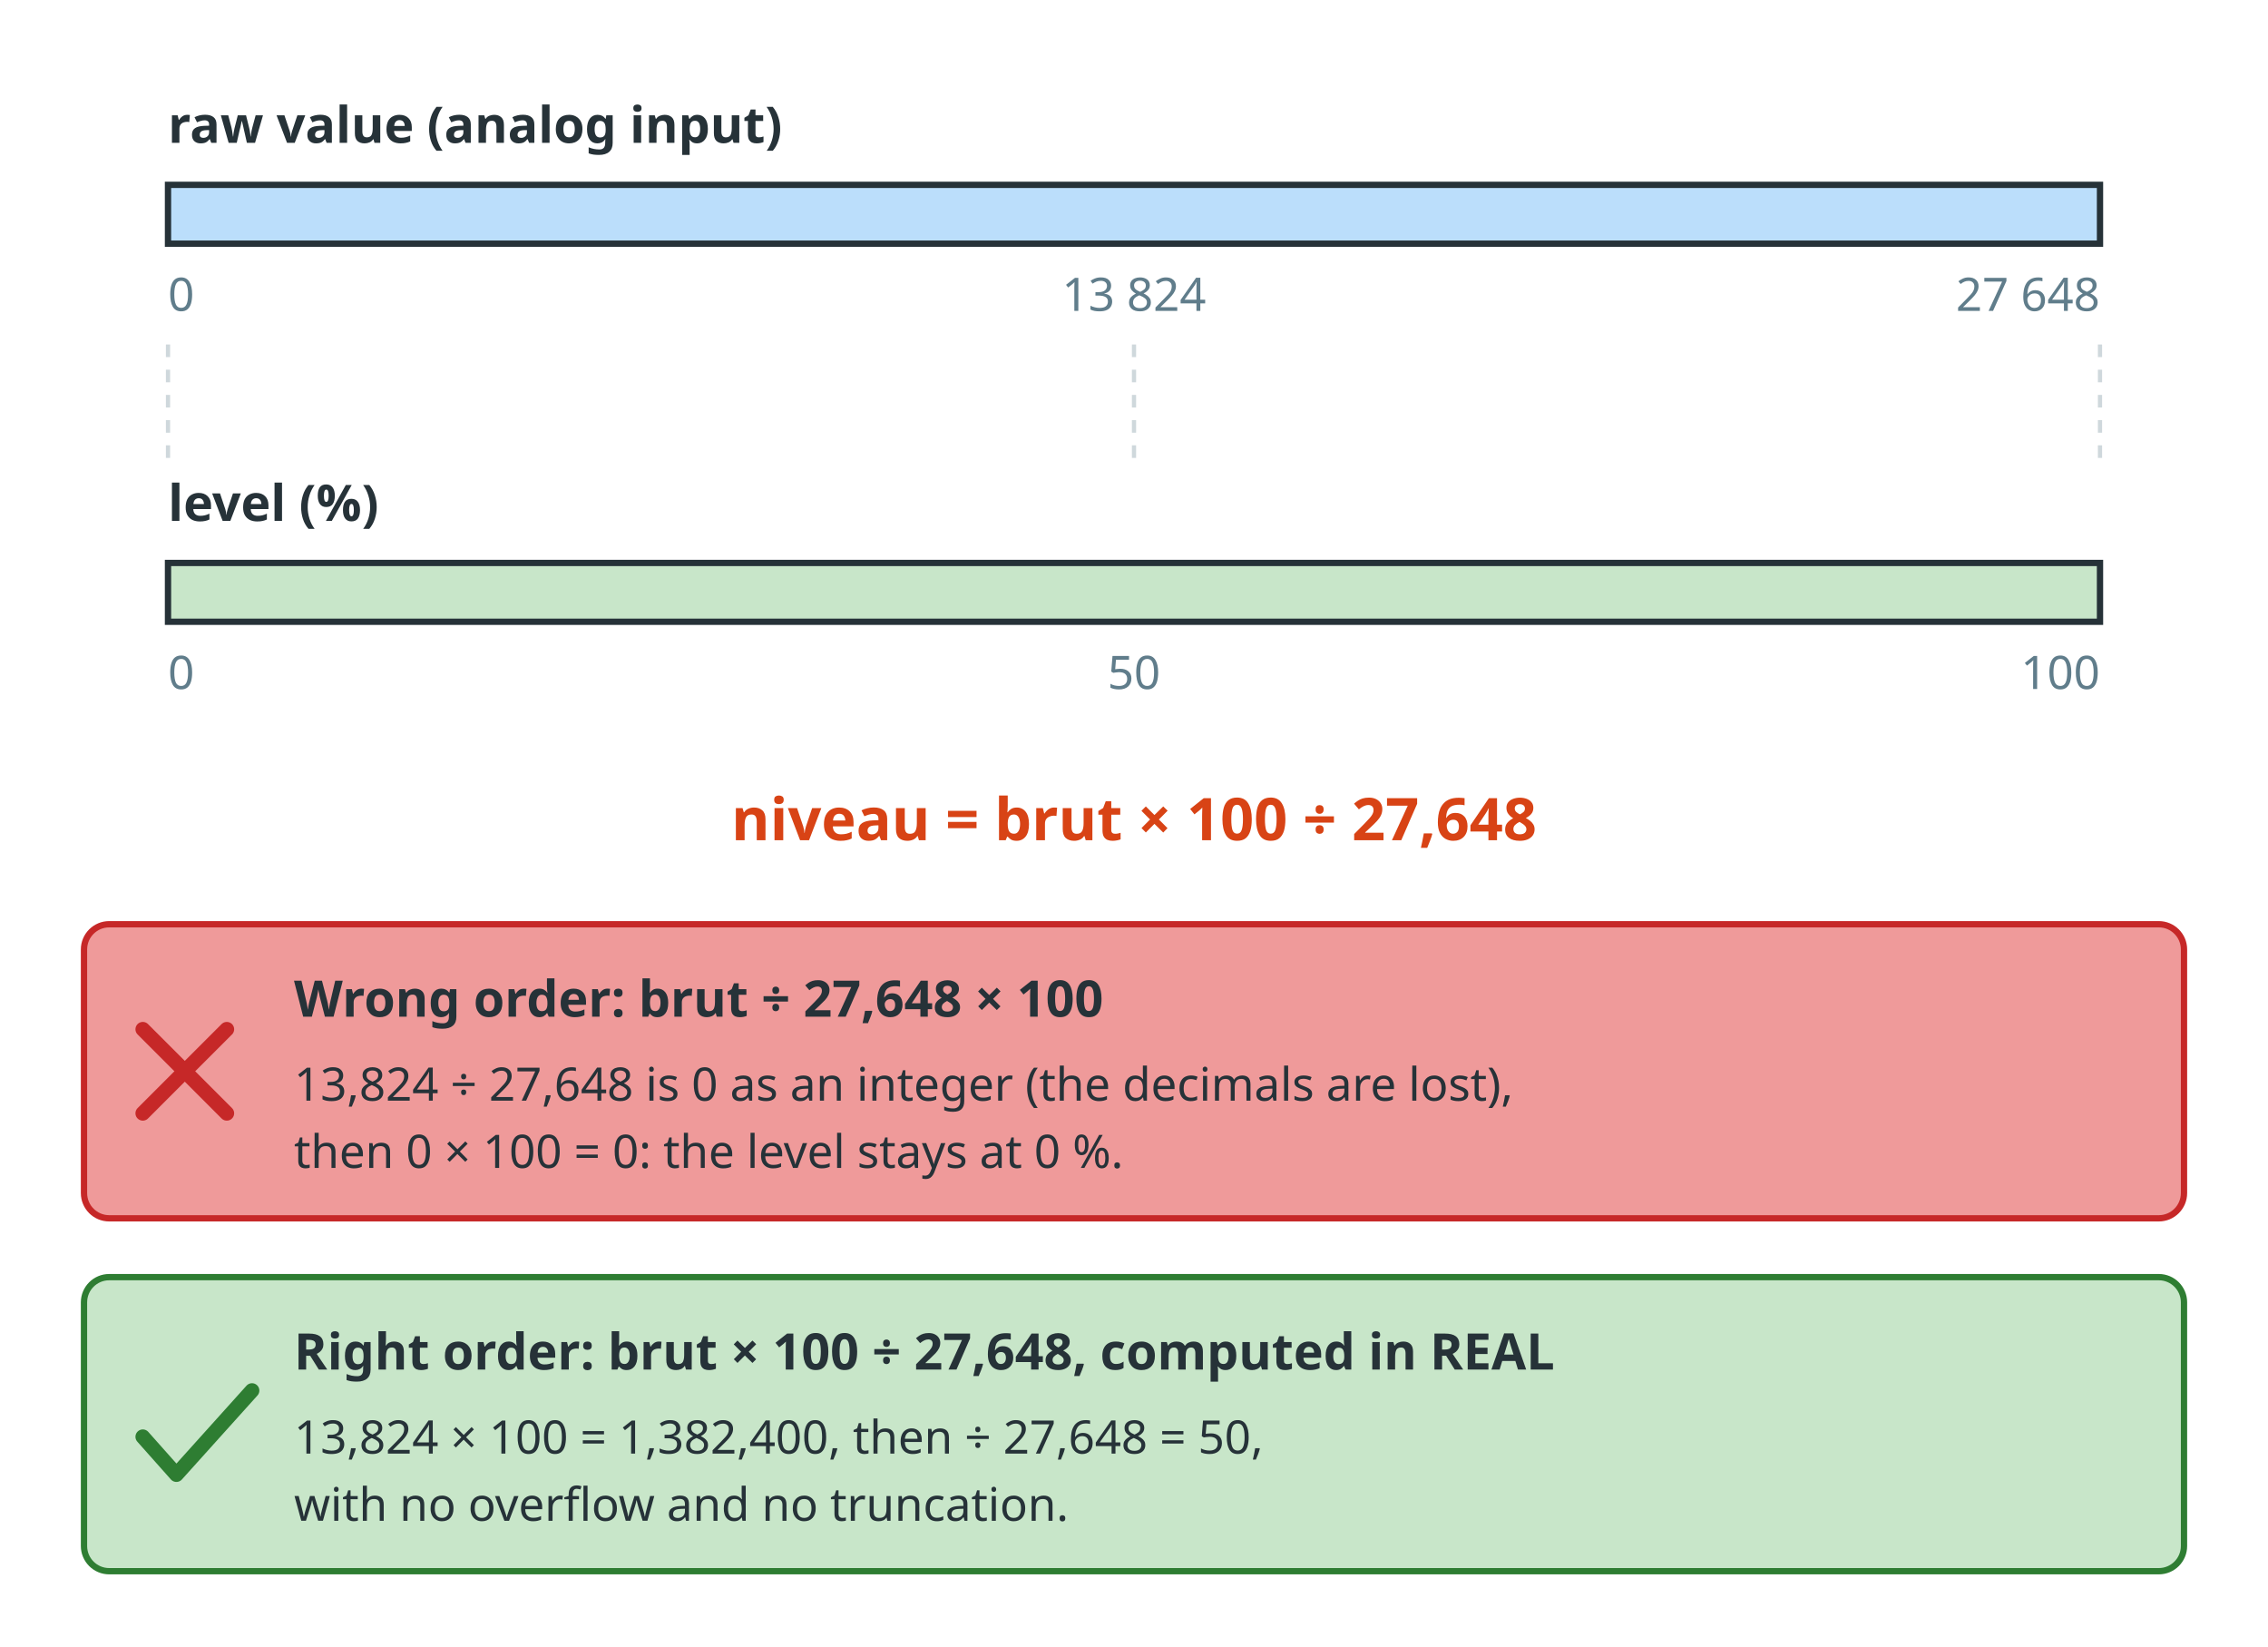
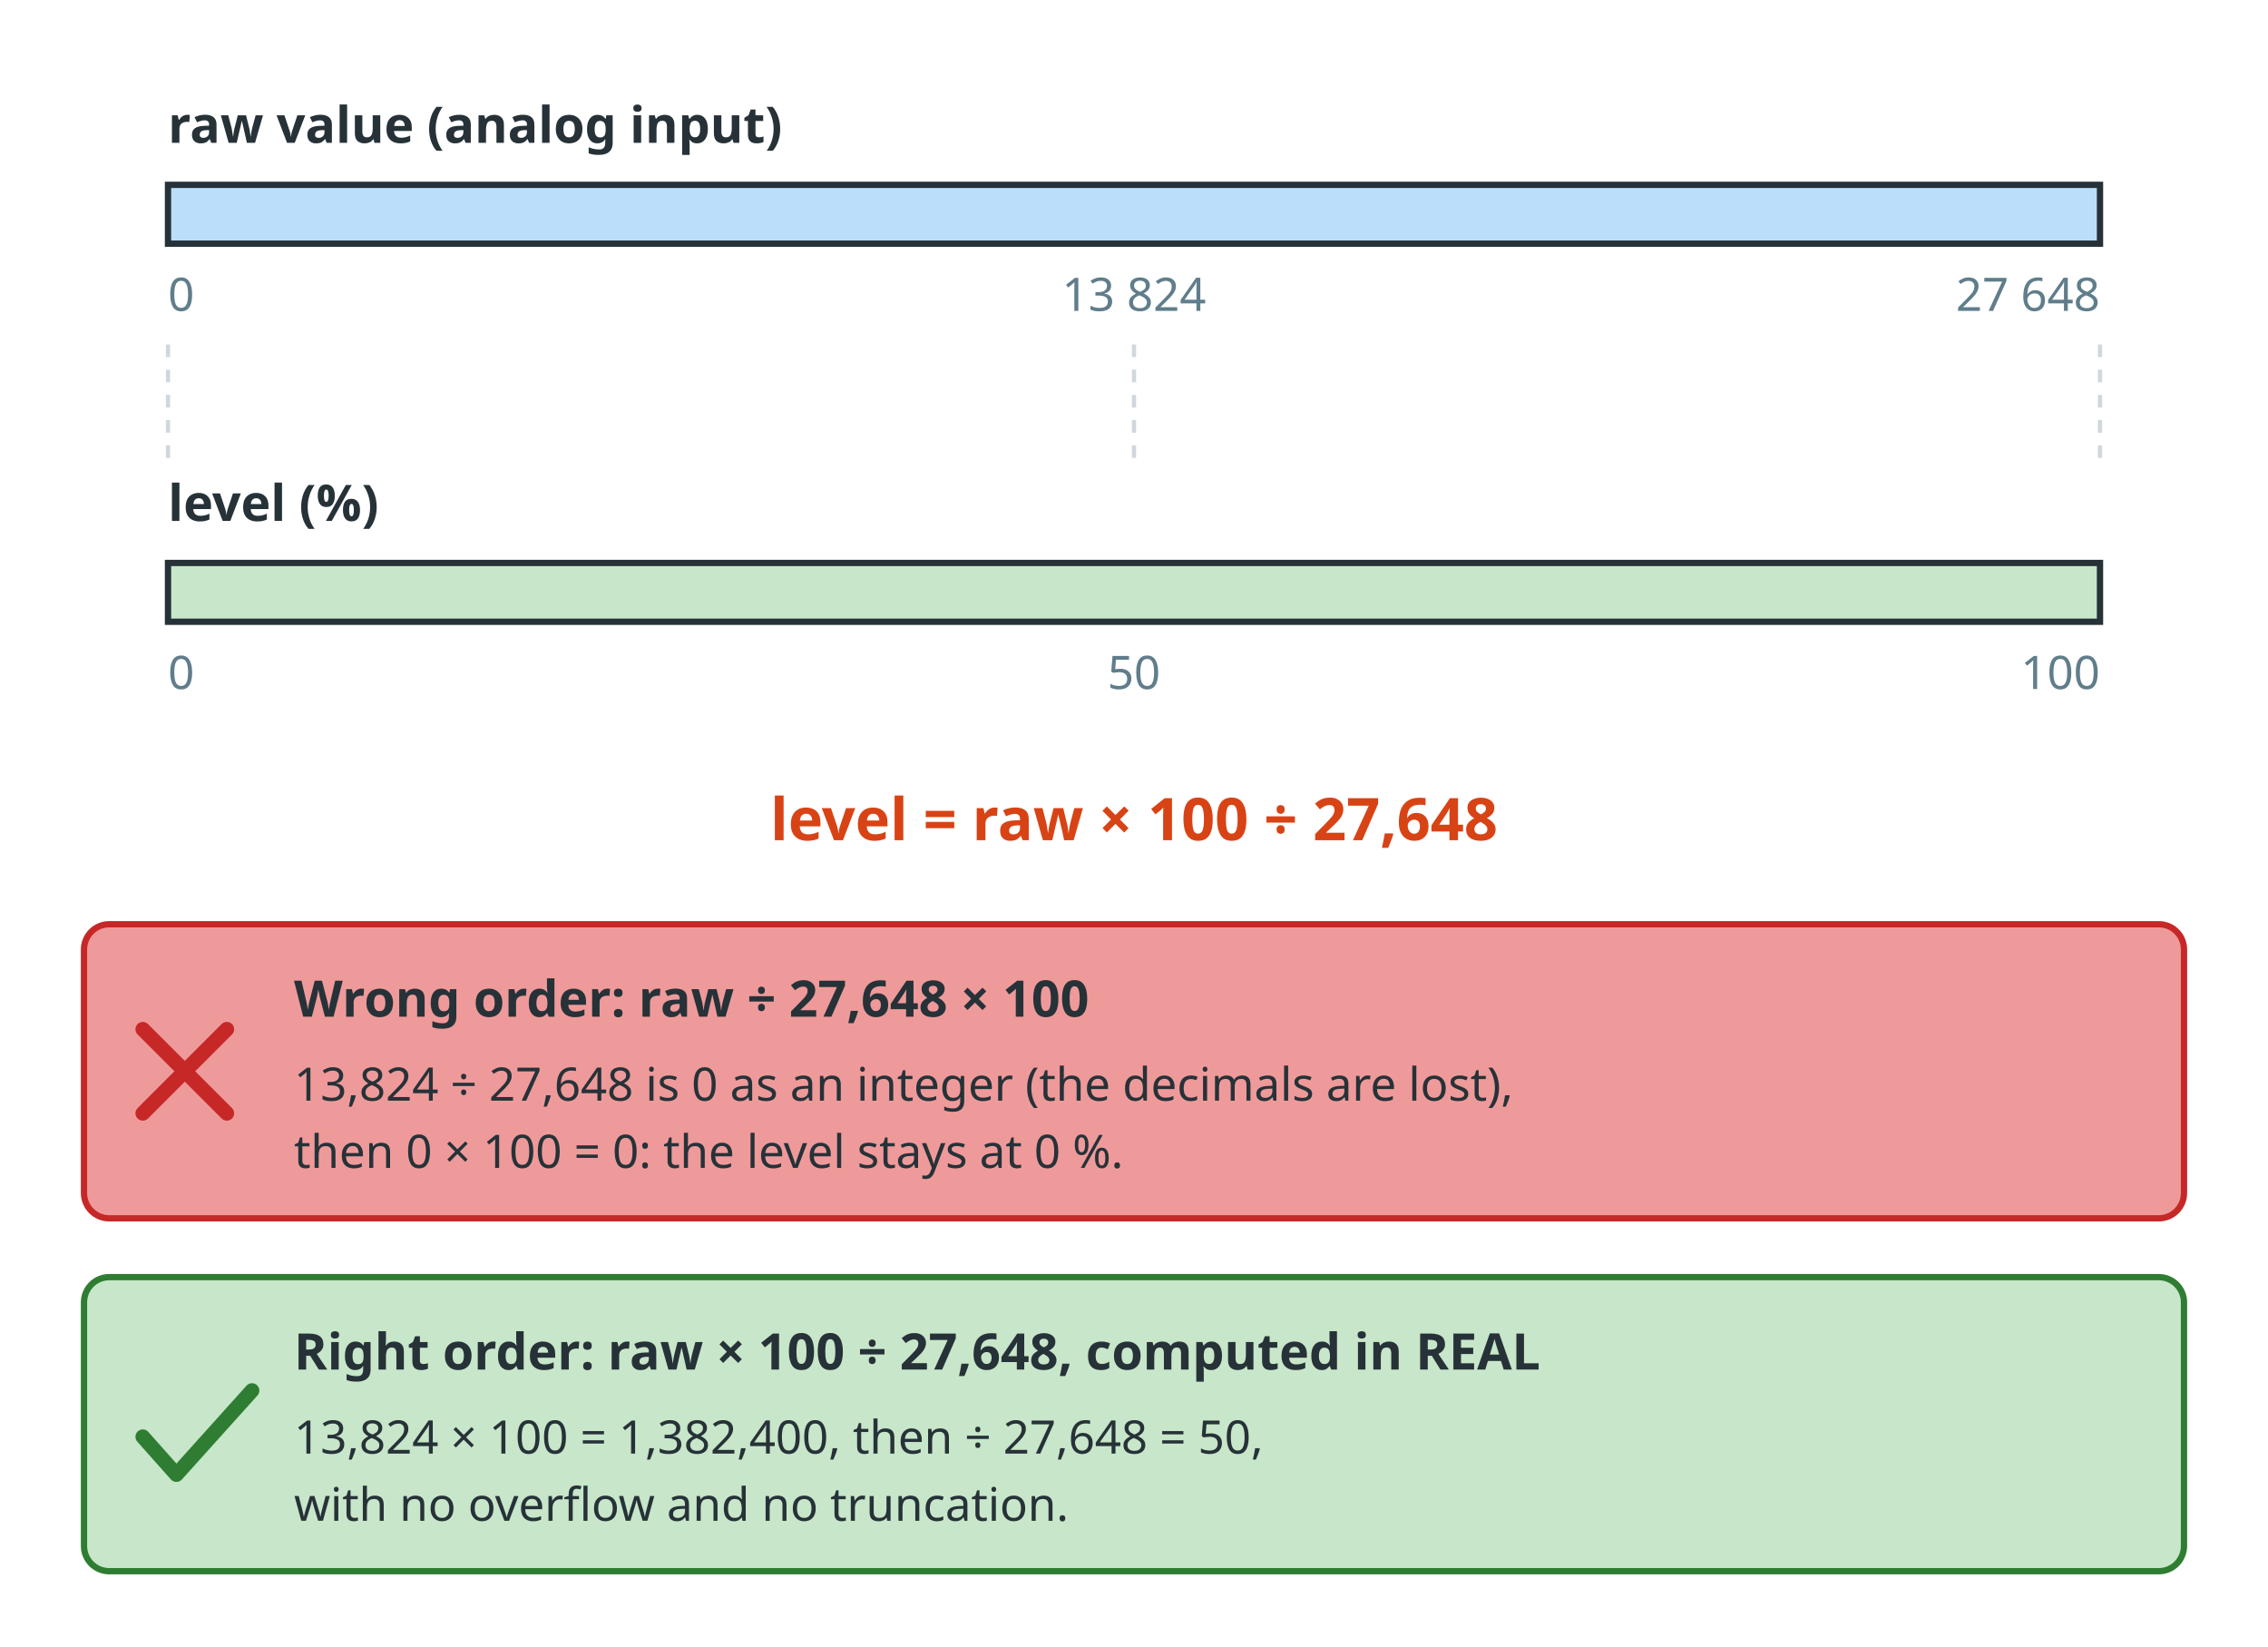
<svg xmlns="http://www.w3.org/2000/svg" viewBox="0 0 540 392" font-family="sans-serif">
  <text x="40" y="34" font-size="12" font-weight="bold" text-anchor="start" fill="#263238">raw value (analog input)</text>
  <rect x="40" y="44" width="460" height="14" fill="#bbdefb" stroke="#263238" stroke-width="1.5" />
  <text x="40" y="74" font-size="11" text-anchor="start" fill="#607d8b">0</text>
  <text x="270" y="74" font-size="11" text-anchor="middle" fill="#607d8b">13 824</text>
  <text x="500" y="74" font-size="11" text-anchor="end" fill="#607d8b">27 648</text>
  <text x="40" y="124" font-size="12" font-weight="bold" text-anchor="start" fill="#263238">level (%)</text>
  <rect x="40" y="134" width="460" height="14" fill="#c8e6c9" stroke="#263238" stroke-width="1.5" />
  <text x="40" y="164" font-size="11" text-anchor="start" fill="#607d8b">0</text>
  <text x="270" y="164" font-size="11" text-anchor="middle" fill="#607d8b">50</text>
  <text x="500" y="164" font-size="11" text-anchor="end" fill="#607d8b">100</text>
  <line x1="40" y1="82" x2="40" y2="112" stroke="#cfd8dc" stroke-width="1" stroke-dasharray="3 3" />
  <line x1="270" y1="82" x2="270" y2="112" stroke="#cfd8dc" stroke-width="1" stroke-dasharray="3 3" />
  <line x1="500" y1="82" x2="500" y2="112" stroke="#cfd8dc" stroke-width="1" stroke-dasharray="3 3" />
-   <text x="270" y="200" font-size="14" font-weight="bold" text-anchor="middle" fill="#d84315">niveau = brut × 100 ÷ 27,648</text>
+   <text x="270" y="200" font-size="14" font-weight="bold" text-anchor="middle" fill="#d84315">level = raw × 100 ÷ 27,648</text>
  <rect x="20" y="220" width="500" height="70" rx="6" fill="#ef9a9a" stroke="#c62828" stroke-width="1.5" />
  <path d="M 34 245 l 20 20" fill="none" stroke="#c62828" stroke-width="3.5" stroke-linecap="round" />
  <path d="M 54 245 l -20 20" fill="none" stroke="#c62828" stroke-width="3.5" stroke-linecap="round" />
-   <text x="70" y="242" font-size="12" font-weight="bold" text-anchor="start" fill="#263238">Wrong order: brut ÷ 27,648 × 100</text>
+   <text x="70" y="242" font-size="12" font-weight="bold" text-anchor="start" fill="#263238">Wrong order: raw ÷ 27,648 × 100</text>
  <text x="70" y="262" font-size="11" text-anchor="start" fill="#263238">13,824 ÷ 27,648 is 0 as an integer (the decimals are lost),</text>
  <text x="70" y="278" font-size="11" text-anchor="start" fill="#263238">then 0 × 100 = 0: the level stays at 0 %.</text>
  <rect x="20" y="304" width="500" height="70" rx="6" fill="#c8e6c9" stroke="#2e7d32" stroke-width="1.5" />
  <path d="M 34 342 l 8 9 l 18 -20" fill="none" stroke="#2e7d32" stroke-width="3.5" stroke-linejoin="round" stroke-linecap="round" />
-   <text x="70" y="326" font-size="12" font-weight="bold" text-anchor="start" fill="#263238">Right order: brut × 100 ÷ 27,648, computed in REAL</text>
+   <text x="70" y="326" font-size="12" font-weight="bold" text-anchor="start" fill="#263238">Right order: raw × 100 ÷ 27,648, computed in REAL</text>
  <text x="70" y="346" font-size="11" text-anchor="start" fill="#263238">13,824 × 100 = 1,382,400, then ÷ 27,648 = 50,</text>
  <text x="70" y="362" font-size="11" text-anchor="start" fill="#263238">with no overflow and no truncation.</text>
</svg>
